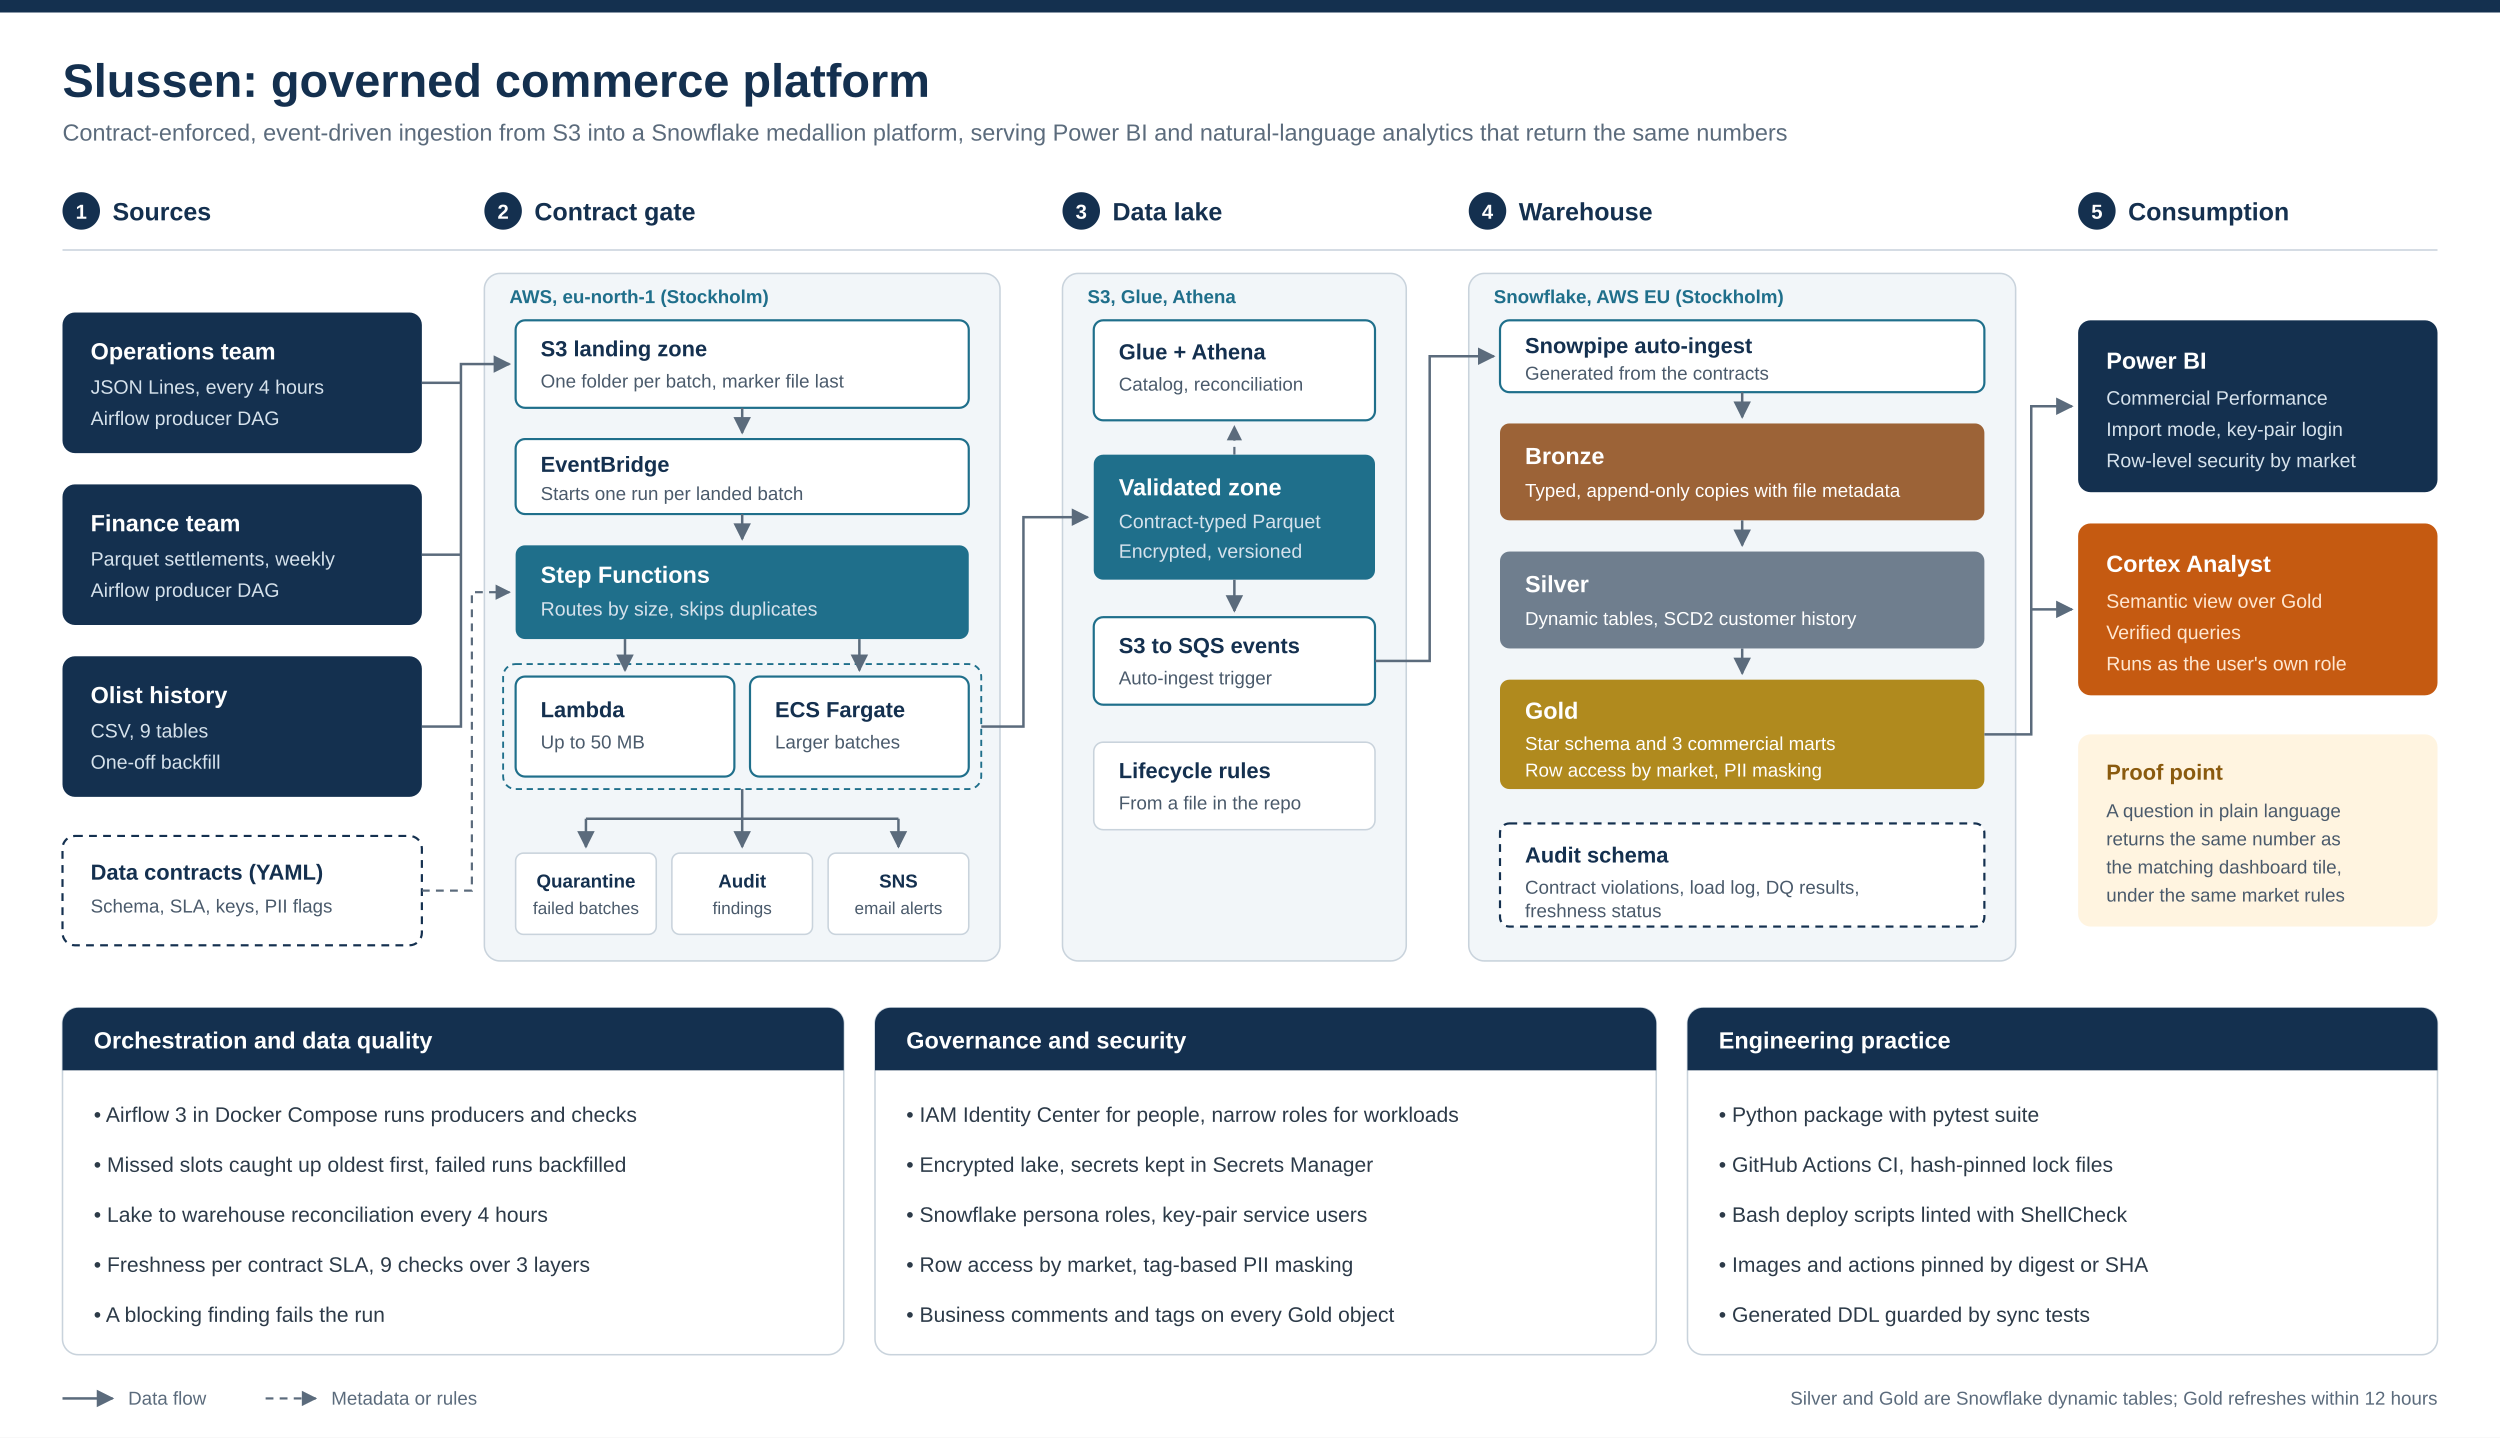
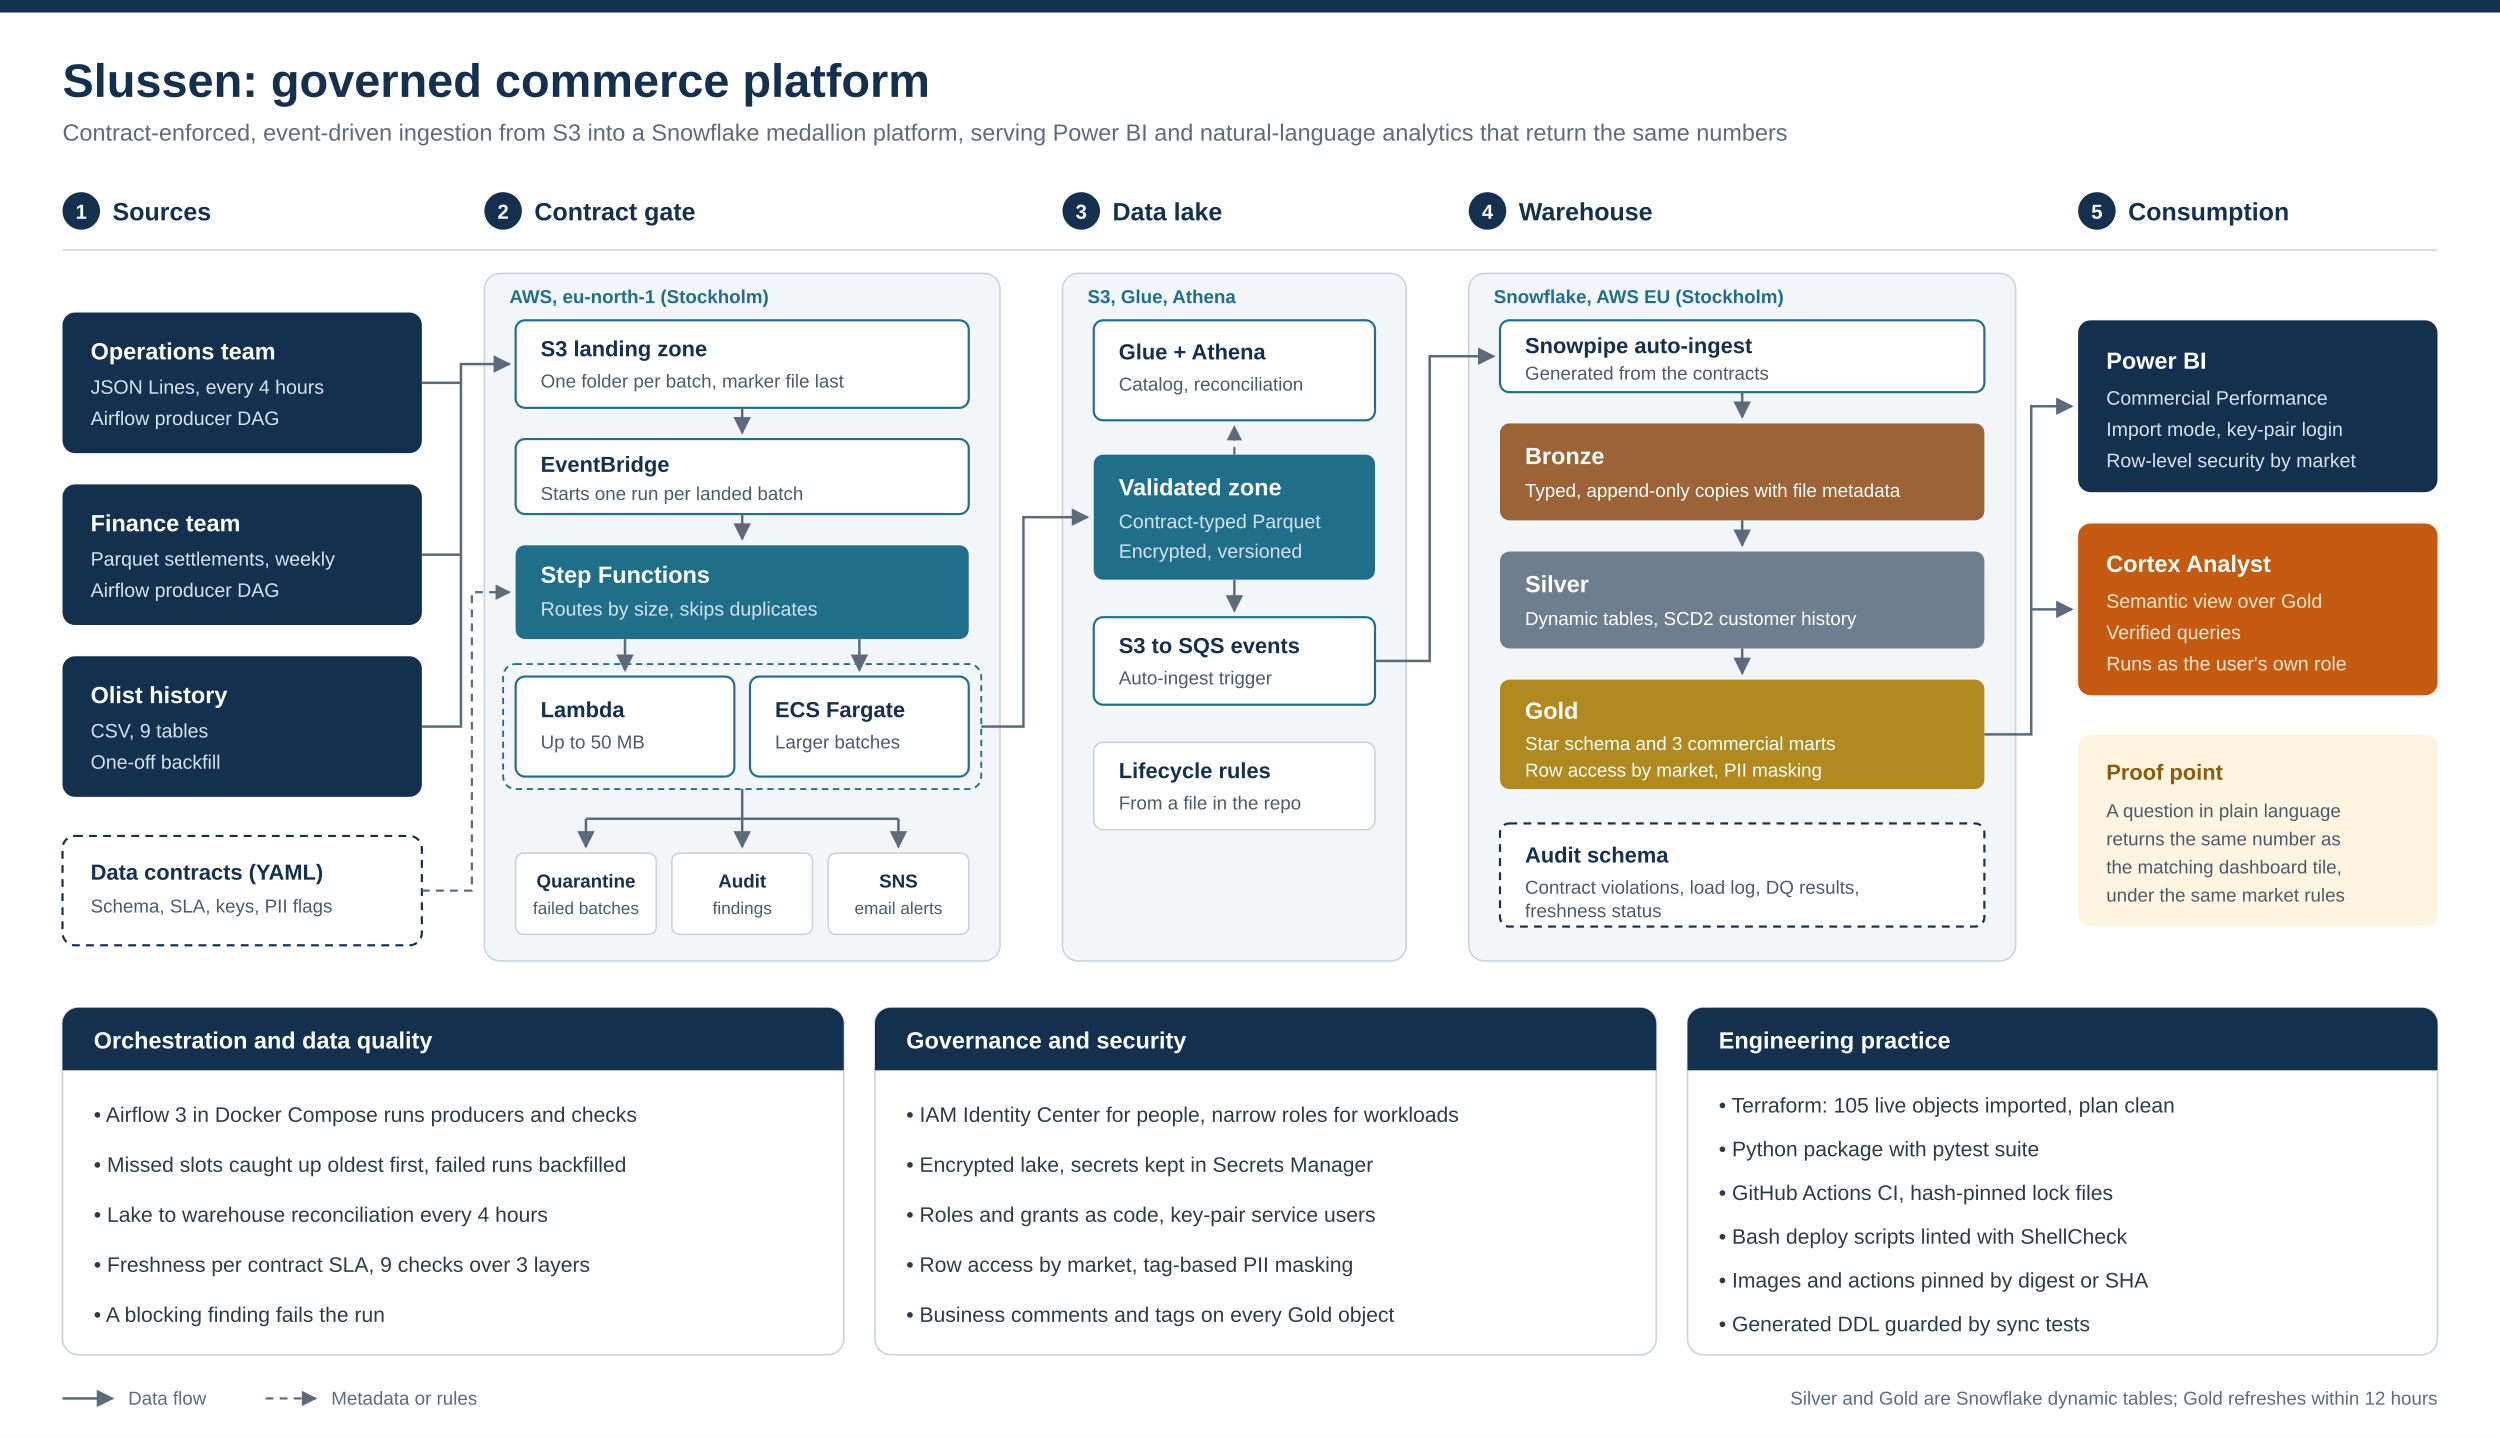
<svg xmlns="http://www.w3.org/2000/svg" viewBox="0 0 1600 920" width="1600" height="920" font-family="'Segoe UI', 'Helvetica Neue', Arial, sans-serif">
  <defs>
    <marker id="arrow" viewBox="0 0 10 10" refX="9" refY="5" markerWidth="7" markerHeight="7" orient="auto-start-reverse">
      <path d="M0,0 L10,5 L0,10 z" fill="#5B6B7C" />
    </marker>
    <marker id="arrowAmber" viewBox="0 0 10 10" refX="9" refY="5" markerWidth="7" markerHeight="7" orient="auto-start-reverse">
      <path d="M0,0 L10,5 L0,10 z" fill="#C47F17" />
    </marker>
    <style>
      .title { font-size: 30px; font-weight: 700; fill: #14304F; }
      .subtitle { font-size: 15px; fill: #5B6B7C; }
      .stage { font-size: 16px; font-weight: 700; fill: #14304F; }
      .stagenum { font-size: 13px; font-weight: 700; fill: #FFFFFF; }
      .zone { font-size: 12px; font-weight: 600; fill: #1F6F8B; }
      .h-dark { font-size: 15px; font-weight: 700; fill: #FFFFFF; }
      .s-dark { font-size: 12.5px; fill: #D6E2EC; }
      .h-light { font-size: 14px; font-weight: 700; fill: #14304F; }
      .s-light { font-size: 12px; fill: #4A5A6B; }
      .h-tiny { font-size: 12px; font-weight: 700; fill: #14304F; }
      .s-tiny { font-size: 11px; fill: #4A5A6B; }
      .layer { font-size: 15px; font-weight: 700; fill: #FFFFFF; }
      .layer-s { font-size: 12px; fill: #FFFFFF; }
      .panel-h { font-size: 15px; font-weight: 700; fill: #FFFFFF; }
      .bullet { font-size: 13.5px; fill: #2C3A48; }
      .legend { font-size: 12px; fill: #5B6B7C; }
      .flow { fill: none; stroke: #5B6B7C; stroke-width: 1.6; }
      .ctl { fill: none; stroke: #5B6B7C; stroke-width: 1.4; stroke-dasharray: 5 4; }
    </style>
  </defs>
  <rect x="0" y="0" width="1600" height="920" fill="#FFFFFF" />
  <rect x="0" y="0" width="1600" height="8" fill="#14304F" />
  <text x="40" y="62" class="title">Slussen: governed commerce platform</text>
  <text x="40" y="90" class="subtitle">Contract-enforced, event-driven ingestion from S3 into a Snowflake medallion platform, serving Power BI and natural-language analytics that return the same numbers</text>
  <g>
    <circle cx="52" cy="135" r="12" fill="#14304F" />
    <text x="52" y="140" text-anchor="middle" class="stagenum">1</text>
    <text x="72" y="141" class="stage">Sources</text>
    <circle cx="322" cy="135" r="12" fill="#14304F" />
    <text x="322" y="140" text-anchor="middle" class="stagenum">2</text>
    <text x="342" y="141" class="stage">Contract gate</text>
    <circle cx="692" cy="135" r="12" fill="#14304F" />
    <text x="692" y="140" text-anchor="middle" class="stagenum">3</text>
    <text x="712" y="141" class="stage">Data lake</text>
    <circle cx="952" cy="135" r="12" fill="#14304F" />
    <text x="952" y="140" text-anchor="middle" class="stagenum">4</text>
    <text x="972" y="141" class="stage">Warehouse</text>
    <circle cx="1342" cy="135" r="12" fill="#14304F" />
    <text x="1342" y="140" text-anchor="middle" class="stagenum">5</text>
    <text x="1362" y="141" class="stage">Consumption</text>
    <line x1="40" y1="160" x2="1560" y2="160" stroke="#C9D3DC" stroke-width="1" />
  </g>
  <rect x="40" y="200" width="230" height="90" rx="8" fill="#14304F" />
  <text x="58" y="230" class="h-dark">Operations team</text>
  <text x="58" y="252" class="s-dark">JSON Lines, every 4 hours</text>
  <text x="58" y="272" class="s-dark">Airflow producer DAG</text>
  <rect x="40" y="310" width="230" height="90" rx="8" fill="#14304F" />
  <text x="58" y="340" class="h-dark">Finance team</text>
  <text x="58" y="362" class="s-dark">Parquet settlements, weekly</text>
  <text x="58" y="382" class="s-dark">Airflow producer DAG</text>
  <rect x="40" y="420" width="230" height="90" rx="8" fill="#14304F" />
  <text x="58" y="450" class="h-dark">Olist history</text>
  <text x="58" y="472" class="s-dark">CSV, 9 tables</text>
  <text x="58" y="492" class="s-dark">One-off backfill</text>
  <rect x="40" y="535" width="230" height="70" rx="8" fill="#FFFFFF" stroke="#14304F" stroke-width="1.4" stroke-dasharray="5 4" />
  <text x="58" y="563" class="h-light">Data contracts (YAML)</text>
  <text x="58" y="584" class="s-light">Schema, SLA, keys, PII flags</text>
  <rect x="310" y="175" width="330" height="440" rx="10" fill="#F2F6F9" stroke="#C9D3DC" />
  <text x="326" y="194" class="zone">AWS, eu-north-1 (Stockholm)</text>
  <rect x="330" y="205" width="290" height="56" rx="6" fill="#FFFFFF" stroke="#1F6F8B" stroke-width="1.4" />
  <text x="346" y="228" class="h-light">S3 landing zone</text>
  <text x="346" y="248" class="s-light">One folder per batch, marker file last</text>
  <rect x="330" y="281" width="290" height="48" rx="6" fill="#FFFFFF" stroke="#1F6F8B" stroke-width="1.4" />
  <text x="346" y="302" class="h-light">EventBridge</text>
  <text x="346" y="320" class="s-light">Starts one run per landed batch</text>
  <rect x="330" y="349" width="290" height="60" rx="6" fill="#1F6F8B" />
  <text x="346" y="373" class="h-dark">Step Functions</text>
  <text x="346" y="394" class="s-dark">Routes by size, skips duplicates</text>
  <rect x="322" y="425" width="306" height="80" rx="8" fill="none" stroke="#1F6F8B" stroke-width="1.2" stroke-dasharray="4 3" />
  <rect x="330" y="433" width="140" height="64" rx="6" fill="#FFFFFF" stroke="#1F6F8B" stroke-width="1.4" />
  <text x="346" y="459" class="h-light">Lambda</text>
  <text x="346" y="479" class="s-light">Up to 50 MB</text>
  <rect x="480" y="433" width="140" height="64" rx="6" fill="#FFFFFF" stroke="#1F6F8B" stroke-width="1.4" />
  <text x="496" y="459" class="h-light">ECS Fargate</text>
  <text x="496" y="479" class="s-light">Larger batches</text>
  <rect x="330" y="546" width="90" height="52" rx="5" fill="#FFFFFF" stroke="#C9D3DC" />
  <text x="375" y="568" text-anchor="middle" class="h-tiny">Quarantine</text>
  <text x="375" y="585" text-anchor="middle" class="s-tiny">failed batches</text>
  <rect x="430" y="546" width="90" height="52" rx="5" fill="#FFFFFF" stroke="#C9D3DC" />
  <text x="475" y="568" text-anchor="middle" class="h-tiny">Audit</text>
  <text x="475" y="585" text-anchor="middle" class="s-tiny">findings</text>
  <rect x="530" y="546" width="90" height="52" rx="5" fill="#FFFFFF" stroke="#C9D3DC" />
  <text x="575" y="568" text-anchor="middle" class="h-tiny">SNS</text>
  <text x="575" y="585" text-anchor="middle" class="s-tiny">email alerts</text>
  <rect x="680" y="175" width="220" height="440" rx="10" fill="#F2F6F9" stroke="#C9D3DC" />
  <text x="696" y="194" class="zone">S3, Glue, Athena</text>
  <rect x="700" y="205" width="180" height="64" rx="6" fill="#FFFFFF" stroke="#1F6F8B" stroke-width="1.4" />
  <text x="716" y="230" class="h-light">Glue + Athena</text>
  <text x="716" y="250" class="s-light">Catalog, reconciliation</text>
  <rect x="700" y="291" width="180" height="80" rx="6" fill="#1F6F8B" />
  <text x="716" y="317" class="h-dark">Validated zone</text>
  <text x="716" y="338" class="s-dark">Contract-typed Parquet</text>
  <text x="716" y="357" class="s-dark">Encrypted, versioned</text>
  <rect x="700" y="395" width="180" height="56" rx="6" fill="#FFFFFF" stroke="#1F6F8B" stroke-width="1.4" />
  <text x="716" y="418" class="h-light">S3 to SQS events</text>
  <text x="716" y="438" class="s-light">Auto-ingest trigger</text>
  <rect x="700" y="475" width="180" height="56" rx="6" fill="#FFFFFF" stroke="#C9D3DC" />
  <text x="716" y="498" class="h-light">Lifecycle rules</text>
  <text x="716" y="518" class="s-light">From a file in the repo</text>
  <rect x="940" y="175" width="350" height="440" rx="10" fill="#F2F6F9" stroke="#C9D3DC" />
  <text x="956" y="194" class="zone">Snowflake, AWS EU (Stockholm)</text>
  <rect x="960" y="205" width="310" height="46" rx="6" fill="#FFFFFF" stroke="#1F6F8B" stroke-width="1.4" />
  <text x="976" y="226" class="h-light">Snowpipe auto-ingest</text>
  <text x="976" y="243" class="s-light">Generated from the contracts</text>
  <rect x="960" y="271" width="310" height="62" rx="6" fill="#9C6337" />
  <text x="976" y="297" class="layer">Bronze</text>
  <text x="976" y="318" class="layer-s">Typed, append-only copies with file metadata</text>
  <rect x="960" y="353" width="310" height="62" rx="6" fill="#6F7E8E" />
  <text x="976" y="379" class="layer">Silver</text>
  <text x="976" y="400" class="layer-s">Dynamic tables, SCD2 customer history</text>
  <rect x="960" y="435" width="310" height="70" rx="6" fill="#B08A1E" />
  <text x="976" y="460" class="layer">Gold</text>
  <text x="976" y="480" class="layer-s">Star schema and 3 commercial marts</text>
  <text x="976" y="497" class="layer-s">Row access by market, PII masking</text>
  <rect x="960" y="527" width="310" height="66" rx="6" fill="#FFFFFF" stroke="#14304F" stroke-width="1.4" stroke-dasharray="5 4" />
  <text x="976" y="552" class="h-light">Audit schema</text>
  <text x="976" y="572" class="s-light">Contract violations, load log, DQ results,</text>
  <text x="976" y="587" class="s-light">freshness status</text>
  <rect x="1330" y="205" width="230" height="110" rx="8" fill="#14304F" />
  <text x="1348" y="236" class="h-dark">Power BI</text>
  <text x="1348" y="259" class="s-dark">Commercial Performance</text>
  <text x="1348" y="279" class="s-dark">Import mode, key-pair login</text>
  <text x="1348" y="299" class="s-dark">Row-level security by market</text>
  <rect x="1330" y="335" width="230" height="110" rx="8" fill="#C55A11" />
  <text x="1348" y="366" class="h-dark">Cortex Analyst</text>
  <text x="1348" y="389" font-size="12.5" fill="#FFE7D1">Semantic view over Gold</text>
  <text x="1348" y="409" font-size="12.5" fill="#FFE7D1">Verified queries</text>
  <text x="1348" y="429" font-size="12.5" fill="#FFE7D1">Runs as the user's own role</text>
  <rect x="1330" y="470" width="230" height="123" rx="8" fill="#FFF4E0" />
  <text x="1348" y="499" font-size="14" font-weight="700" fill="#8A5A0E">Proof point</text>
  <text x="1348" y="523" class="s-light">A question in plain language</text>
  <text x="1348" y="541" class="s-light">returns the same number as</text>
  <text x="1348" y="559" class="s-light">the matching dashboard tile,</text>
  <text x="1348" y="577" class="s-light">under the same market rules</text>
  <path class="flow" d="M270 245 H295" />
  <path class="flow" d="M270 355 H295" />
  <path class="flow" d="M270 465 H295 V233 H326" marker-end="url(#arrow)" />
  <path class="ctl" d="M270 570 H302 V379 H326" marker-end="url(#arrow)" />
  <path class="flow" d="M475 261 V277" marker-end="url(#arrow)" />
  <path class="flow" d="M475 329 V345" marker-end="url(#arrow)" />
  <path class="flow" d="M400 409 V429" marker-end="url(#arrow)" />
  <path class="flow" d="M550 409 V429" marker-end="url(#arrow)" />
  <path class="flow" d="M475 505 V524 M375 524 H575" />
  <path class="flow" d="M375 524 V542" marker-end="url(#arrow)" />
  <path class="flow" d="M475 524 V542" marker-end="url(#arrow)" />
  <path class="flow" d="M575 524 V542" marker-end="url(#arrow)" />
  <path class="flow" d="M628 465 H655 V331 H696" marker-end="url(#arrow)" />
  <path class="ctl" d="M790 291 V273" marker-end="url(#arrow)" />
  <path class="flow" d="M790 371 V391" marker-end="url(#arrow)" />
  <path class="flow" d="M880 423 H915 V228 H956" marker-end="url(#arrow)" />
  <path class="flow" d="M1115 251 V267" marker-end="url(#arrow)" />
  <path class="flow" d="M1115 333 V349" marker-end="url(#arrow)" />
  <path class="flow" d="M1115 415 V431" marker-end="url(#arrow)" />
  <path class="flow" d="M1270 470 H1300 V260 H1326" marker-end="url(#arrow)" />
  <path class="flow" d="M1300 390 H1326" marker-end="url(#arrow)" />
  <rect x="40" y="645" width="500" height="222" rx="10" fill="#FFFFFF" stroke="#C9D3DC" />
  <path d="M40 655 a10 10 0 0 1 10 -10 H530 a10 10 0 0 1 10 10 V685 H40 z" fill="#14304F" />
  <text x="60" y="671" class="panel-h">Orchestration and data quality</text>
  <text x="60" y="718" class="bullet">• Airflow 3 in Docker Compose runs producers and checks</text>
  <text x="60" y="750" class="bullet">• Missed slots caught up oldest first, failed runs backfilled</text>
  <text x="60" y="782" class="bullet">• Lake to warehouse reconciliation every 4 hours</text>
  <text x="60" y="814" class="bullet">• Freshness per contract SLA, 9 checks over 3 layers</text>
  <text x="60" y="846" class="bullet">• A blocking finding fails the run</text>
  <rect x="560" y="645" width="500" height="222" rx="10" fill="#FFFFFF" stroke="#C9D3DC" />
  <path d="M560 655 a10 10 0 0 1 10 -10 H1050 a10 10 0 0 1 10 10 V685 H560 z" fill="#14304F" />
  <text x="580" y="671" class="panel-h">Governance and security</text>
  <text x="580" y="718" class="bullet">• IAM Identity Center for people, narrow roles for workloads</text>
  <text x="580" y="750" class="bullet">• Encrypted lake, secrets kept in Secrets Manager</text>
-   <text x="580" y="782" class="bullet">• Snowflake persona roles, key-pair service users</text>
+   <text x="580" y="782" class="bullet">• Roles and grants as code, key-pair service users</text>
  <text x="580" y="814" class="bullet">• Row access by market, tag-based PII masking</text>
  <text x="580" y="846" class="bullet">• Business comments and tags on every Gold object</text>
  <rect x="1080" y="645" width="480" height="222" rx="10" fill="#FFFFFF" stroke="#C9D3DC" />
  <path d="M1080 655 a10 10 0 0 1 10 -10 H1550 a10 10 0 0 1 10 10 V685 H1080 z" fill="#14304F" />
  <text x="1100" y="671" class="panel-h">Engineering practice</text>
-   <text x="1100" y="718" class="bullet">• Python package with pytest suite</text>
-   <text x="1100" y="750" class="bullet">• GitHub Actions CI, hash-pinned lock files</text>
-   <text x="1100" y="782" class="bullet">• Bash deploy scripts linted with ShellCheck</text>
-   <text x="1100" y="814" class="bullet">• Images and actions pinned by digest or SHA</text>
-   <text x="1100" y="846" class="bullet">• Generated DDL guarded by sync tests</text>
+   <text x="1100" y="712" class="bullet">• Terraform: 105 live objects imported, plan clean</text>
+   <text x="1100" y="740" class="bullet">• Python package with pytest suite</text>
+   <text x="1100" y="768" class="bullet">• GitHub Actions CI, hash-pinned lock files</text>
+   <text x="1100" y="796" class="bullet">• Bash deploy scripts linted with ShellCheck</text>
+   <text x="1100" y="824" class="bullet">• Images and actions pinned by digest or SHA</text>
+   <text x="1100" y="852" class="bullet">• Generated DDL guarded by sync tests</text>
  <line x1="40" y1="895" x2="72" y2="895" stroke="#5B6B7C" stroke-width="1.6" marker-end="url(#arrow)" />
  <text x="82" y="899" class="legend">Data flow</text>
  <line x1="170" y1="895" x2="202" y2="895" stroke="#5B6B7C" stroke-width="1.4" stroke-dasharray="5 4" marker-end="url(#arrow)" />
  <text x="212" y="899" class="legend">Metadata or rules</text>
  <text x="1560" y="899" text-anchor="end" class="legend">Silver and Gold are Snowflake dynamic tables; Gold refreshes within 12 hours</text>
</svg>
